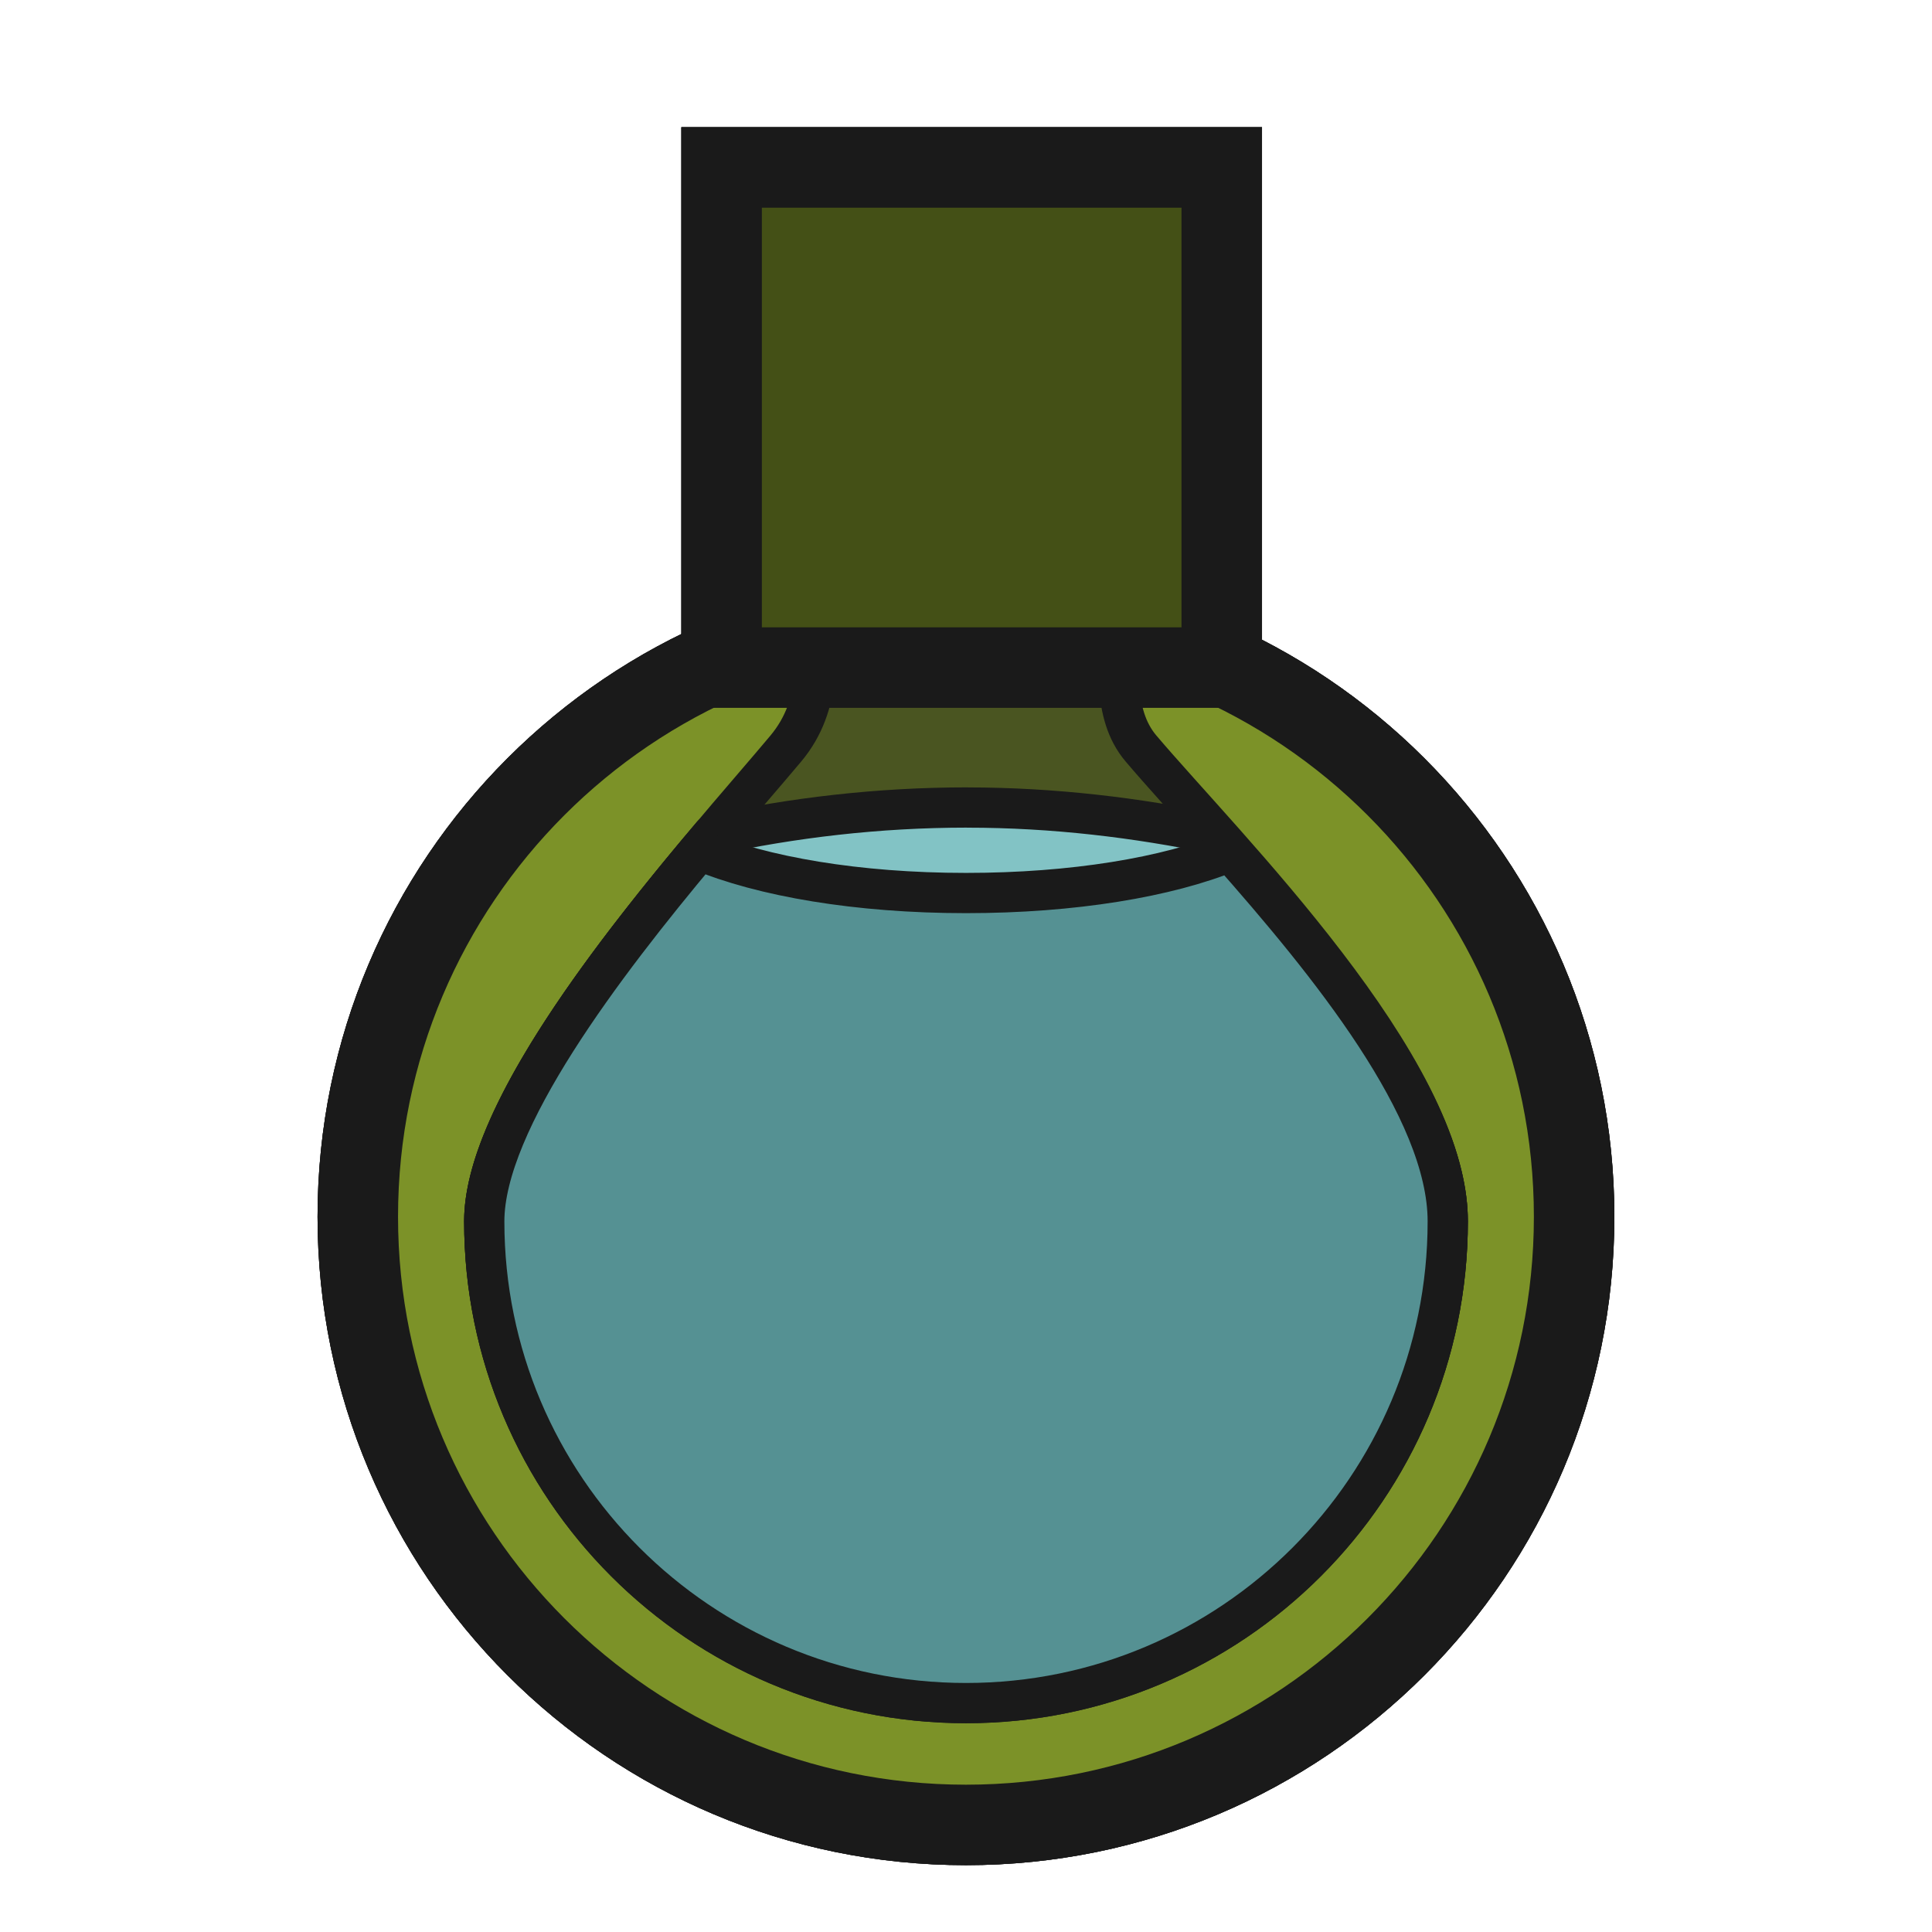
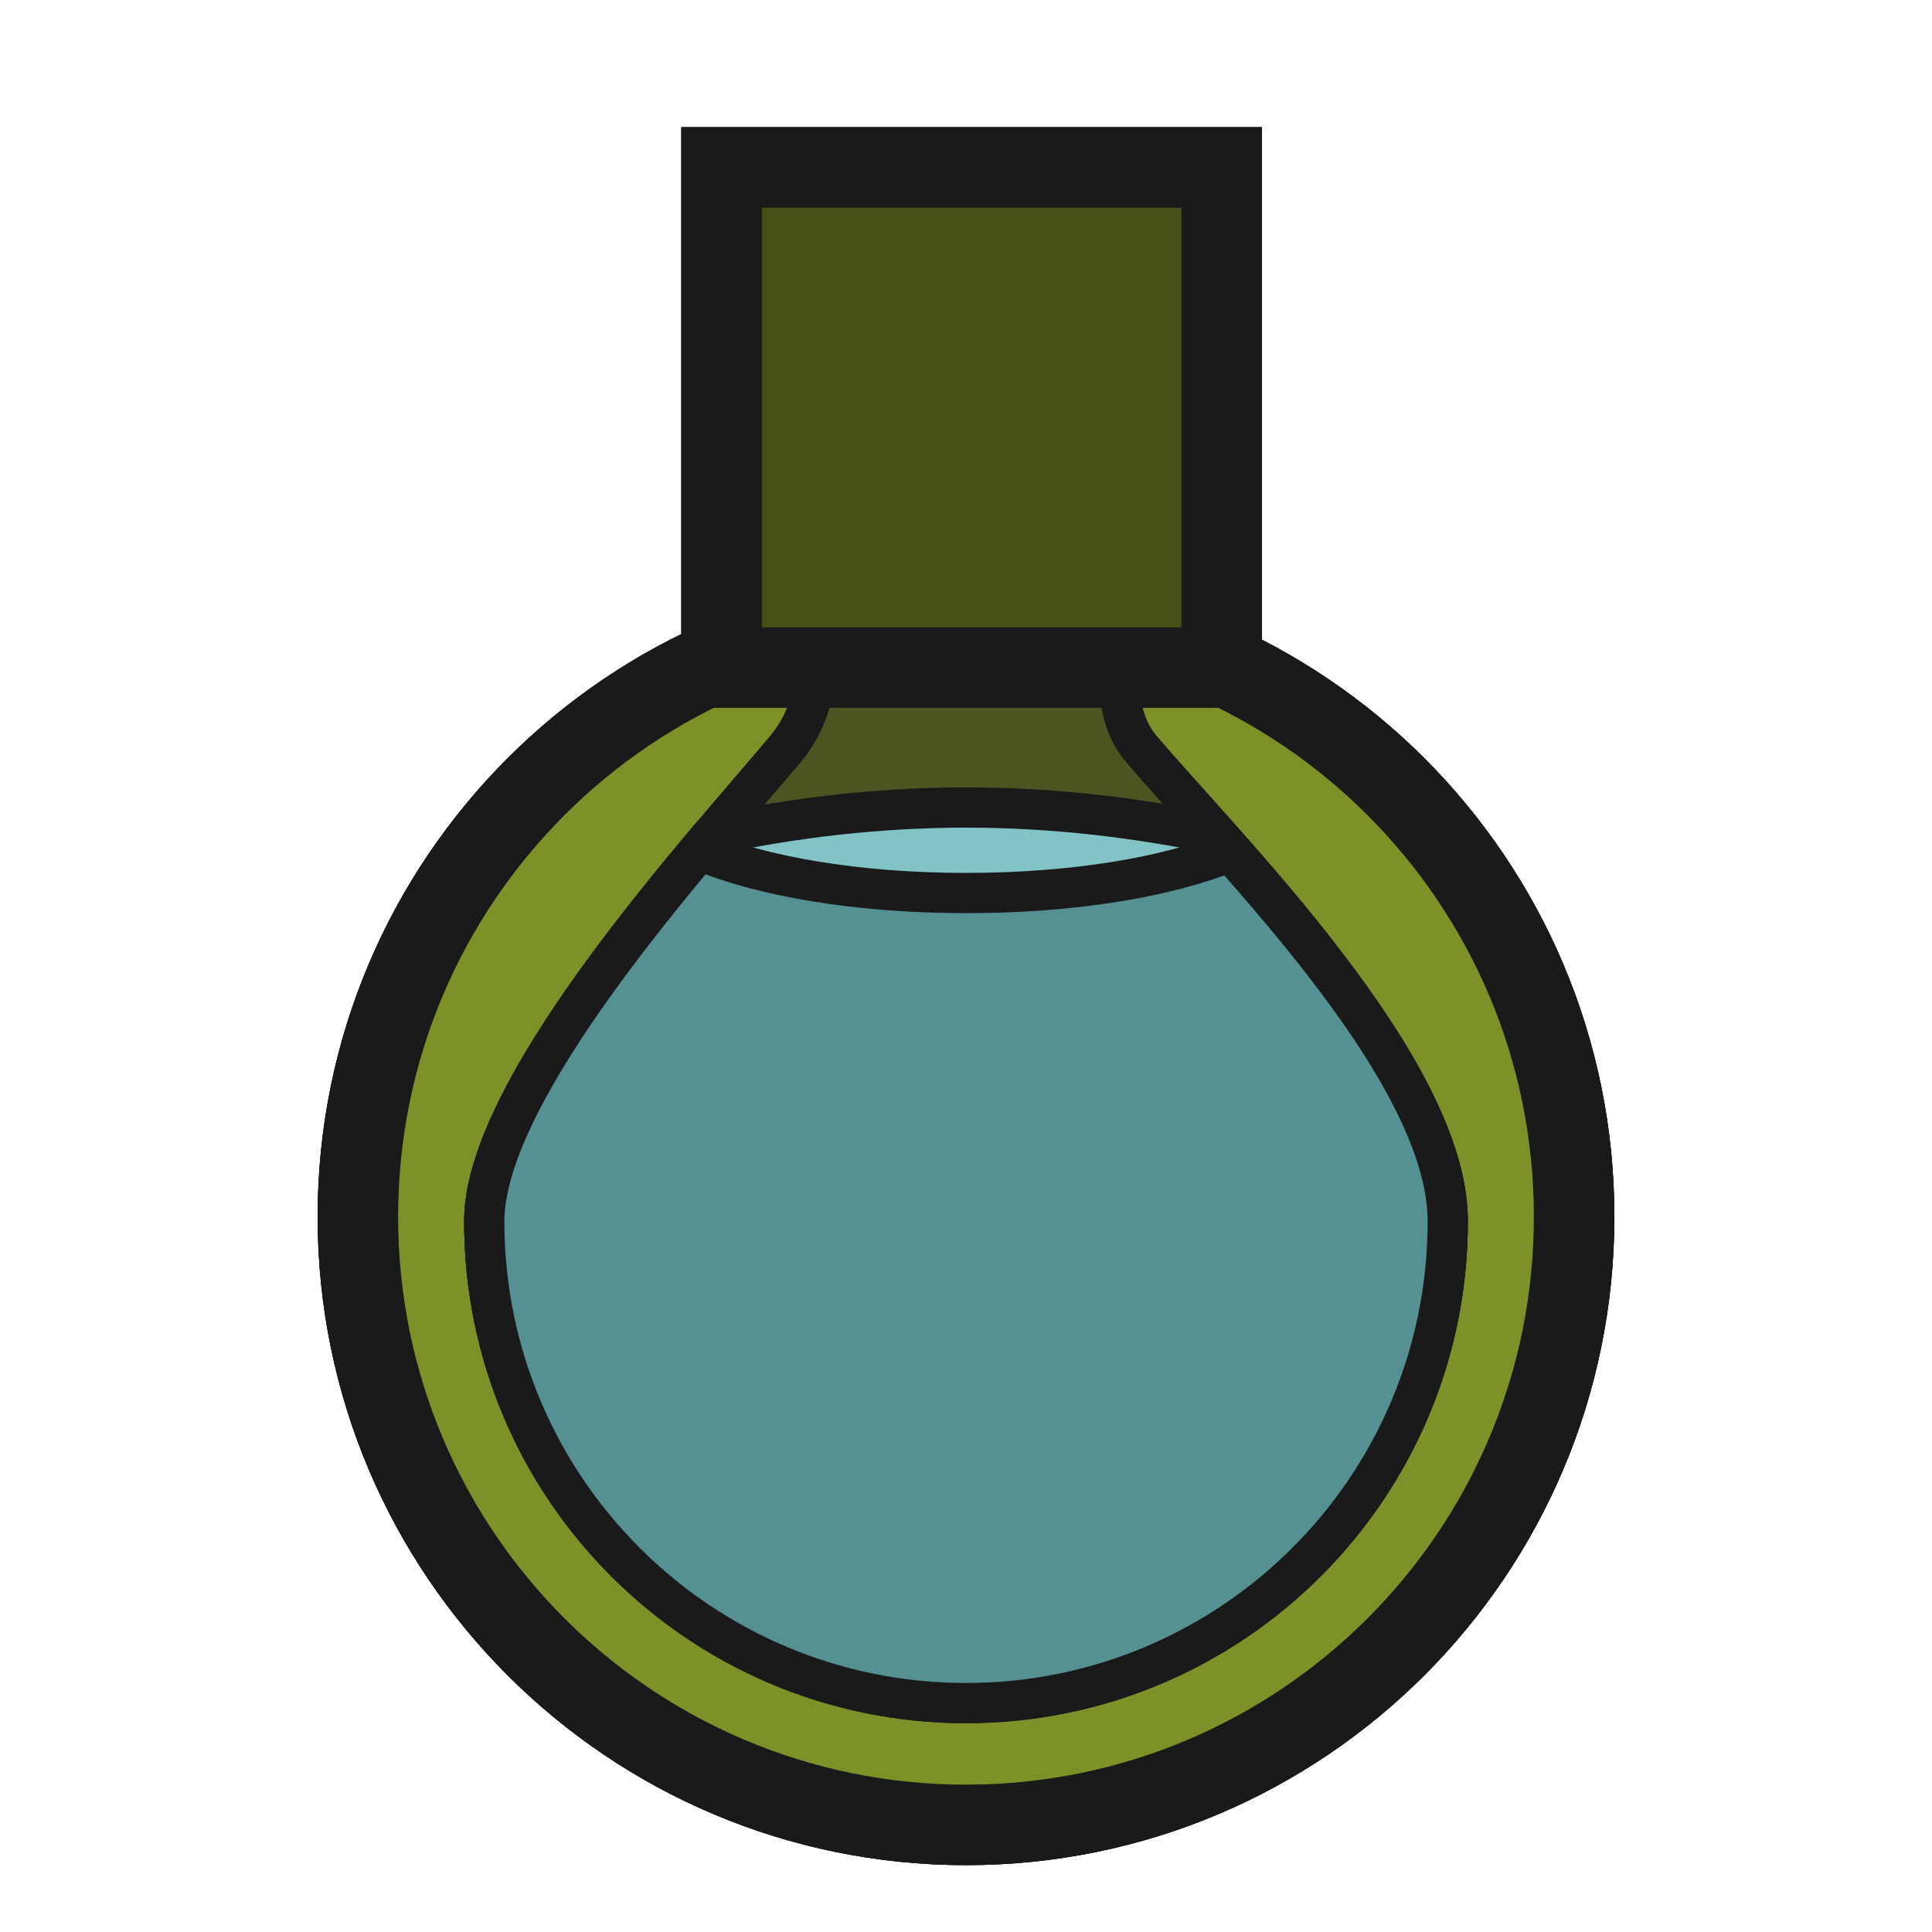
<svg xmlns="http://www.w3.org/2000/svg" xmlns:xlink="http://www.w3.org/1999/xlink" width="48" height="48" id="svg2" version="1.1">
  <defs id="defs4">
    <linearGradient id="linearGradient14153">
      <stop id="stop14155" offset="0" style="stop-color:#afa953;stop-opacity:1;" />
      <stop id="stop14157" offset="1" style="stop-color:#bdd24e;stop-opacity:1;" />
    </linearGradient>
    <linearGradient id="linearGradient14153-7">
      <stop style="stop-color:#afa953;stop-opacity:1;" offset="0" id="stop14155-1" />
      <stop style="stop-color:#bdd24e;stop-opacity:1;" offset="1" id="stop14157-6" />
    </linearGradient>
    <linearGradient xlink:href="#linearGradient14153-7" id="linearGradient14161-6" x1="683.273" y1="1041.583" x2="683.273" y2="1302.934" gradientUnits="userSpaceOnUse" />
    <linearGradient y2="1302.934" x2="683.273" y1="1041.583" x1="683.273" gradientTransform="matrix(0.7689882,0,0,0.9170012,89.45124,-170.9331)" gradientUnits="userSpaceOnUse" id="linearGradient14369" xlink:href="#linearGradient14153-2" />
    <linearGradient id="linearGradient14153-2">
      <stop id="stop14155-4" offset="0" style="stop-color:#afa953;stop-opacity:1;" />
      <stop id="stop14157-2" offset="1" style="stop-color:#bdd24e;stop-opacity:1;" />
    </linearGradient>
    <linearGradient gradientUnits="userSpaceOnUse" y2="1302.934" x2="683.273" y1="1041.583" x1="683.273" id="linearGradient14161" xlink:href="#linearGradient14153-2" />
    <linearGradient xlink:href="#linearGradient14153-2-1" id="linearGradient14161-1" x1="683.273" y1="1041.583" x2="683.273" y2="1302.934" gradientUnits="userSpaceOnUse" />
    <linearGradient id="linearGradient14153-2-1">
      <stop style="stop-color:#afa953;stop-opacity:1;" offset="0" id="stop14155-4-3" />
      <stop style="stop-color:#bdd24e;stop-opacity:1;" offset="1" id="stop14157-2-9" />
    </linearGradient>
    <linearGradient xlink:href="#linearGradient14153-2-1" id="linearGradient14369-2" gradientUnits="userSpaceOnUse" gradientTransform="matrix(0.7689882,0,0,0.9170012,89.45124,-170.9331)" x1="683.273" y1="1041.583" x2="683.273" y2="1302.934" />
    <linearGradient gradientUnits="userSpaceOnUse" y2="1302.934" x2="683.273" y1="1041.583" x1="683.273" id="linearGradient14161-6-7" xlink:href="#linearGradient14153-7-3" />
    <linearGradient id="linearGradient14153-7-3">
      <stop id="stop14155-1-9" offset="0" style="stop-color:#afa953;stop-opacity:1;" />
      <stop id="stop14157-6-5" offset="1" style="stop-color:#bdd24e;stop-opacity:1;" />
    </linearGradient>
    <linearGradient id="linearGradient14153-77">
      <stop style="stop-color:#afa953;stop-opacity:1;" offset="0" id="stop14155-5" />
      <stop style="stop-color:#bdd24e;stop-opacity:1;" offset="1" id="stop14157-64" />
    </linearGradient>
    <linearGradient xlink:href="#linearGradient14153-2-8" id="linearGradient14161-5" x1="683.273" y1="1041.583" x2="683.273" y2="1302.934" gradientUnits="userSpaceOnUse" />
    <linearGradient id="linearGradient14153-2-8">
      <stop style="stop-color:#afa953;stop-opacity:1;" offset="0" id="stop14155-4-2" />
      <stop style="stop-color:#bdd24e;stop-opacity:1;" offset="1" id="stop14157-2-8" />
    </linearGradient>
    <linearGradient xlink:href="#linearGradient14153-2-8" id="linearGradient14369-8" gradientUnits="userSpaceOnUse" gradientTransform="matrix(0.7689882,0,0,0.9170012,89.45124,-170.9331)" x1="683.273" y1="1041.583" x2="683.273" y2="1302.934" />
    <linearGradient gradientUnits="userSpaceOnUse" y2="1302.934" x2="683.273" y1="1041.583" x1="683.273" id="linearGradient14161-6-1" xlink:href="#linearGradient14153-7-4" />
    <linearGradient id="linearGradient14153-7-4">
      <stop id="stop14155-1-1" offset="0" style="stop-color:#afa953;stop-opacity:1;" />
      <stop id="stop14157-6-2" offset="1" style="stop-color:#bdd24e;stop-opacity:1;" />
    </linearGradient>
    <linearGradient id="linearGradient14153-1">
      <stop style="stop-color:#afa953;stop-opacity:1;" offset="0" id="stop14155-0" />
      <stop style="stop-color:#bdd24e;stop-opacity:1;" offset="1" id="stop14157-9" />
    </linearGradient>
  </defs>
  <g id="layer1" transform="translate(0,-1004.362)" style="display:inline">
-     <path transform="matrix(2.236649,0,0,2.236649,1.971271,1007.37)" d="m 16.604,12.171 a 6.755,6.755 0 1 1 -13.511,0 6.755,6.755 0 1 1 13.511,0 z" id="path9474-1" style="fill:#7c9228;fill-opacity:1;stroke:#1a1a1a;stroke-width:0.894;stroke-linecap:square;stroke-linejoin:miter;stroke-miterlimit:4;stroke-opacity:1;stroke-dasharray:none" />
+     <path transform="matrix(2.236649,0,0,2.236649,1.971271,1007.37)" d="m 16.604,12.171 c 0,3.731 -3.024,6.755 -6.755,6.755 -3.731,0 -6.755,-3.024 -6.755,-6.755 0,-3.731 3.024,-6.755 6.755,-6.755 3.731,0 6.755,3.024 6.755,6.755 z" id="path9474-1" style="fill:#7c9228;fill-opacity:1;stroke:#1a1a1a;stroke-width:0.894;stroke-linecap:square;stroke-linejoin:miter;stroke-miterlimit:4;stroke-opacity:1;stroke-dasharray:none" />
    <path style="fill:#4a5521;fill-opacity:1;stroke:#1a1a1a;stroke-width:1;stroke-linecap:square;stroke-linejoin:miter;stroke-miterlimit:4;stroke-opacity:1;stroke-dasharray:none" d="m 35.968,1034.692 c 0,6.61 -5.358,11.968 -11.968,11.968 -6.61,0 -11.968,-5.358 -11.968,-11.968 0,-3.379 5.515,-9.37 7.491,-11.732 1.889,-2.259 -1.044,-5.06 4.477,-5.06 5.521,0 2.819,3.256 4.349,5.06 2.087,2.46 7.619,7.919 7.619,11.732 z" id="path12922" />
    <rect y="1008.522" x="17.928" height="12.426" width="12.426" id="rect9605-7" style="fill:#445016;fill-opacity:1;stroke:#1a1a1a;stroke-width:2;stroke-linecap:square;stroke-linejoin:miter;stroke-miterlimit:4;stroke-opacity:1;stroke-dasharray:none" />
  </g>
  <g id="g14462" transform="translate(0,-1004.362)" style="display:inline">
-     <path transform="matrix(2.236649,0,0,2.236649,1.971271,1007.37)" d="m 16.604,12.171 a 6.755,6.755 0 1 1 -13.511,0 6.755,6.755 0 1 1 13.511,0 z" id="path14546" style="fill:#7c9228;fill-opacity:1;stroke:#1a1a1a;stroke-width:0.894;stroke-linecap:square;stroke-linejoin:miter;stroke-miterlimit:4;stroke-opacity:1;stroke-dasharray:none" />
+     <path transform="matrix(2.236649,0,0,2.236649,1.971271,1007.37)" d="m 16.604,12.171 c 0,3.731 -3.024,6.755 -6.755,6.755 -3.731,0 -6.755,-3.024 -6.755,-6.755 0,-3.731 3.024,-6.755 6.755,-6.755 3.731,0 6.755,3.024 6.755,6.755 z" id="path14546" style="fill:#7c9228;fill-opacity:1;stroke:#1a1a1a;stroke-width:0.894;stroke-linecap:square;stroke-linejoin:miter;stroke-miterlimit:4;stroke-opacity:1;stroke-dasharray:none" />
    <path style="fill:#4a5521;fill-opacity:1;stroke:#1a1a1a;stroke-width:1;stroke-linecap:square;stroke-linejoin:miter;stroke-miterlimit:4;stroke-opacity:1;stroke-dasharray:none" d="m 35.968,1034.692 c 0,6.61 -5.358,11.968 -11.968,11.968 -6.61,0 -11.968,-5.358 -11.968,-11.968 0,-3.379 5.515,-9.37 7.491,-11.732 1.889,-2.259 -1.044,-5.06 4.477,-5.06 5.521,0 2.819,3.256 4.349,5.06 2.087,2.46 7.619,7.919 7.619,11.732 z" id="path14548" />
    <rect y="1008.522" x="17.928" height="12.426" width="12.426" id="rect14550" style="fill:#445016;fill-opacity:1;stroke:#1a1a1a;stroke-width:2;stroke-linecap:square;stroke-linejoin:miter;stroke-miterlimit:4;stroke-opacity:1;stroke-dasharray:none" />
    <path style="fill:#82c3c5;fill-opacity:1;stroke:#1a1a1a;stroke-width:1;stroke-linecap:round;stroke-linejoin:round;stroke-miterlimit:4;stroke-opacity:1;stroke-dasharray:none" d="m 24,27.125 c -4.192,0 -8.124,0.524 -11.562,1.406 -0.247,0.654 -0.406,1.268 -0.406,1.812 0,6.61 5.359,11.969 11.969,11.969 6.61,0 11.969,-5.359 11.969,-11.969 0,-0.562 -0.101,-1.165 -0.312,-1.781 C 32.195,27.664 28.232,27.125 24,27.125 z" transform="translate(0,1004.362)" id="path14552" />
    <path style="fill:#559193;fill-opacity:1;stroke:#1a1a1a;stroke-width:1;stroke-linecap:round;stroke-linejoin:round;stroke-miterlimit:4;stroke-opacity:1;stroke-dasharray:none" d="m 12.062,29.875 c -0.022,0.166 -0.031,0.313 -0.031,0.469 0,6.61 5.359,11.969 11.969,11.969 6.61,0 11.969,-5.359 11.969,-11.969 0,-0.155 -0.014,-0.309 -0.031,-0.469 -3.529,0.946 -7.587,1.5 -11.938,1.5 -4.351,0 -8.409,-0.554 -11.938,-1.5 z" transform="translate(0,1004.362)" id="path14554" />
  </g>
  <g transform="translate(0,-1004.362)" id="g14362" style="display:inline">
-     <path style="fill:#7c9228;fill-opacity:1;stroke:#1a1a1a;stroke-width:0.894;stroke-linecap:square;stroke-linejoin:miter;stroke-miterlimit:4;stroke-opacity:1;stroke-dasharray:none" id="path14446" d="m 16.604,12.171 a 6.755,6.755 0 1 1 -13.511,0 6.755,6.755 0 1 1 13.511,0 z" transform="matrix(2.236649,0,0,2.236649,1.971271,1007.37)" />
+     <path style="fill:#7c9228;fill-opacity:1;stroke:#1a1a1a;stroke-width:0.894;stroke-linecap:square;stroke-linejoin:miter;stroke-miterlimit:4;stroke-opacity:1;stroke-dasharray:none" id="path14446" d="m 16.604,12.171 c 0,3.731 -3.024,6.755 -6.755,6.755 -3.731,0 -6.755,-3.024 -6.755,-6.755 0,-3.731 3.024,-6.755 6.755,-6.755 3.731,0 6.755,3.024 6.755,6.755 z" transform="matrix(2.236649,0,0,2.236649,1.971271,1007.37)" />
    <path id="path14448" d="m 35.968,1034.692 c 0,6.61 -5.358,11.968 -11.968,11.968 -6.61,0 -11.968,-5.358 -11.968,-11.968 0,-3.379 5.515,-9.37 7.491,-11.732 1.889,-2.259 -1.044,-5.06 4.477,-5.06 5.521,0 2.819,3.256 4.349,5.06 2.087,2.46 7.619,7.919 7.619,11.732 z" style="fill:#4a5521;fill-opacity:1;stroke:#1a1a1a;stroke-width:1;stroke-linecap:square;stroke-linejoin:miter;stroke-miterlimit:4;stroke-opacity:1;stroke-dasharray:none" />
    <rect style="fill:#445016;fill-opacity:1;stroke:#1a1a1a;stroke-width:2;stroke-linecap:square;stroke-linejoin:miter;stroke-miterlimit:4;stroke-opacity:1;stroke-dasharray:none" id="rect14450" width="12.426" height="12.426" x="17.928" y="1008.522" />
    <path style="fill:#82c3c5;fill-opacity:1;stroke:#1a1a1a;stroke-width:1;stroke-linecap:round;stroke-linejoin:round;stroke-miterlimit:4;stroke-opacity:1;stroke-dasharray:none" d="m 24.031,20.062 c -2.225,0 -4.344,0.256 -6.344,0.688 -2.406,2.85 -5.656,6.993 -5.656,9.594 0,6.61 5.359,11.969 11.969,11.969 6.61,0 11.969,-5.359 11.969,-11.969 0,-2.954 -3.315,-6.855 -5.781,-9.625 -1.937,-0.403 -4.011,-0.656 -6.156,-0.656 z" transform="translate(0,1004.362)" id="path14452" />
    <path style="fill:#559193;fill-opacity:1;stroke:#1a1a1a;stroke-width:1;stroke-linecap:round;stroke-linejoin:round;stroke-miterlimit:4;stroke-opacity:1;stroke-dasharray:none" d="m 17.375,21.125 c -2.368,2.831 -5.344,6.723 -5.344,9.219 0,6.61 5.359,11.969 11.969,11.969 6.61,0 11.969,-5.359 11.969,-11.969 0,-2.811 -2.991,-6.452 -5.406,-9.188 -1.556,0.638 -3.904,1.031 -6.562,1.031 -2.695,0 -5.071,-0.409 -6.625,-1.062 z" transform="translate(0,1004.362)" id="path14457" />
  </g>
</svg>
